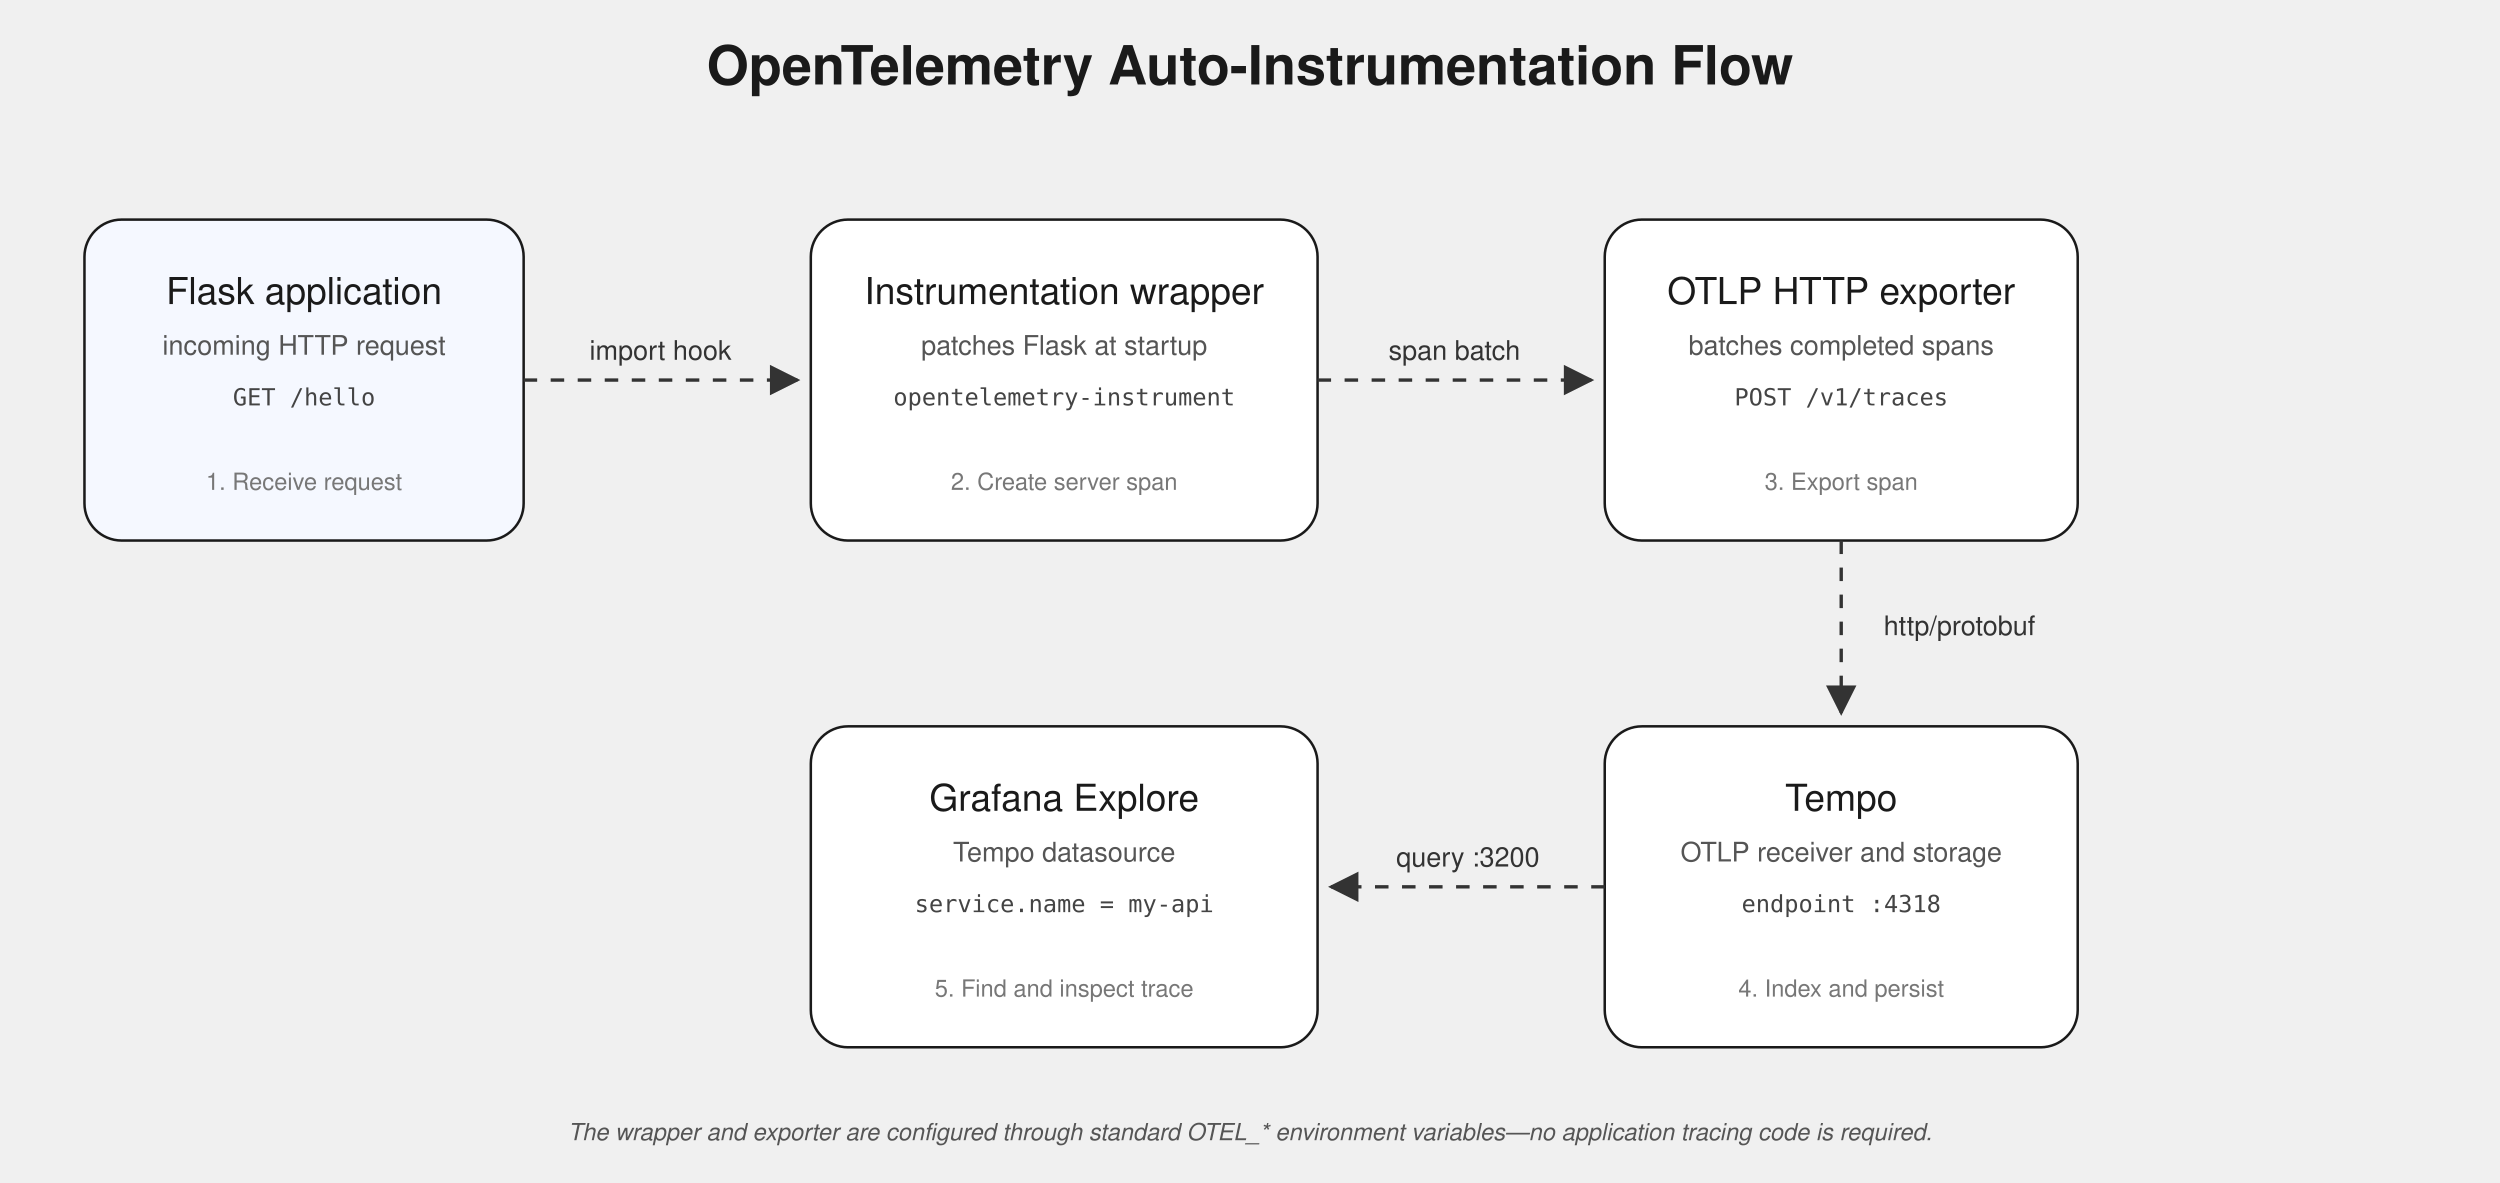
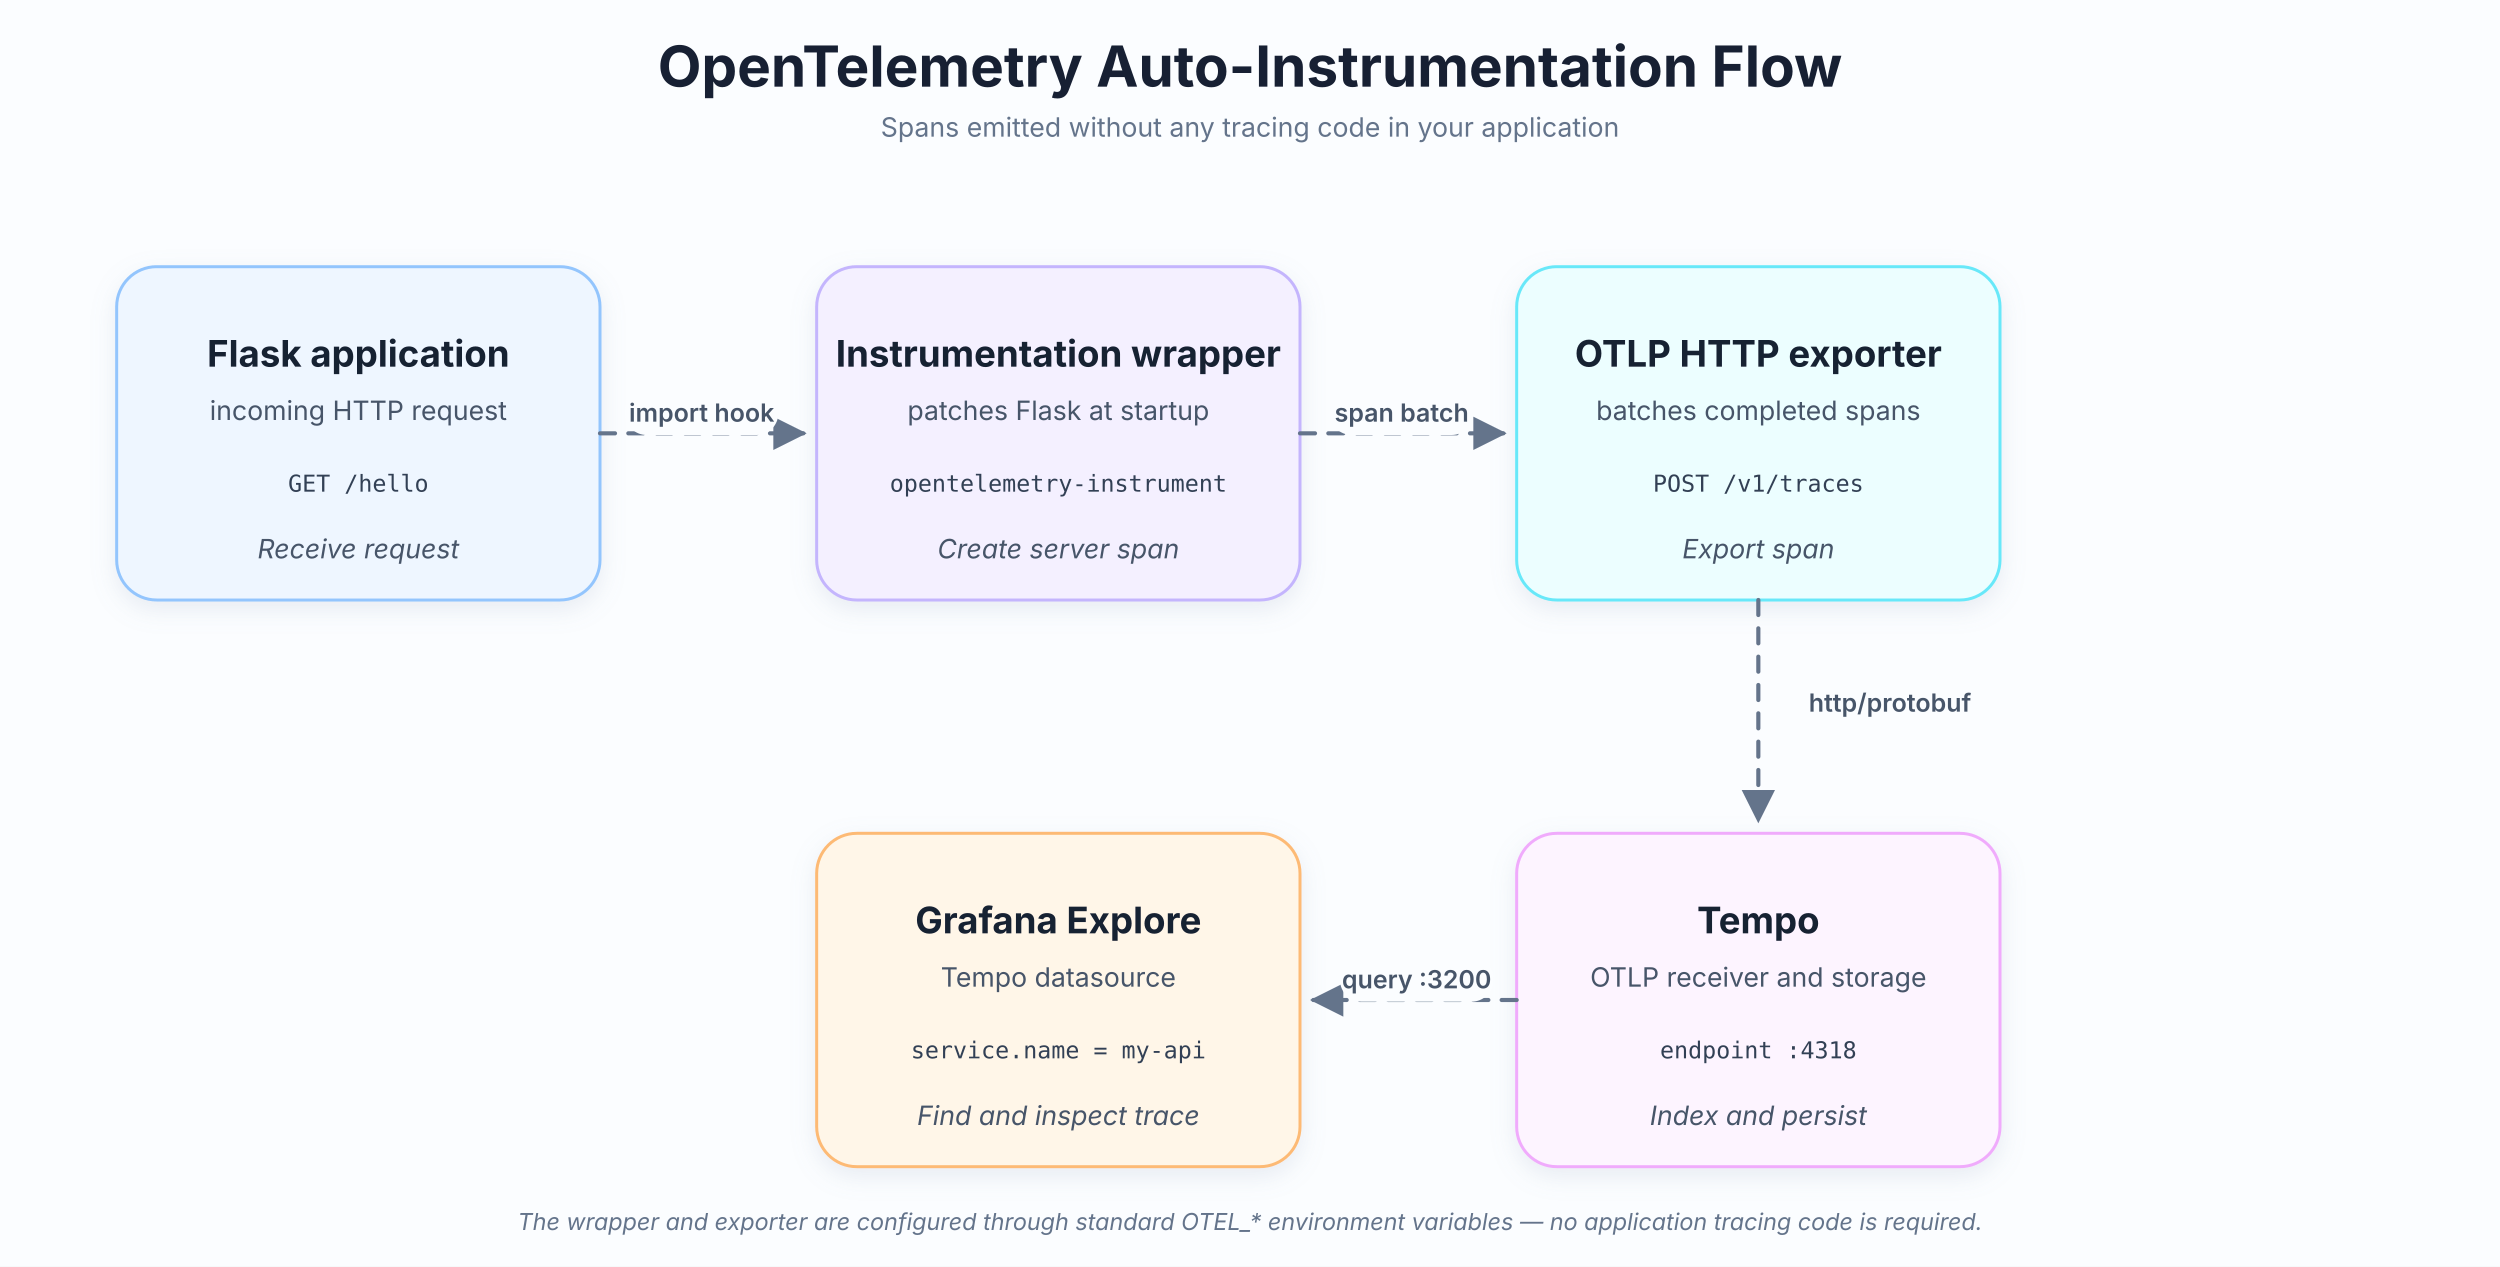
- <svg xmlns="http://www.w3.org/2000/svg" width="1480" height="700" viewBox="0 0 1480 700" font-family="Helvetica, Arial, sans-serif">
+ <svg xmlns="http://www.w3.org/2000/svg" width="1500" height="760" viewBox="0 0 1500 760" font-family="Inter, Helvetica, Arial, sans-serif">
  <style>
    @keyframes dash-flow { to { stroke-dashoffset: 0; } }
-     .title { font-size: 32px; font-weight: 600; fill: #1a1a1a; text-anchor: middle; }
-     .box-label { font-size: 22px; font-weight: 500; fill: #1a1a1a; text-anchor: middle; }
-     .box-sub { font-size: 16px; fill: #555555; text-anchor: middle; }
-     .box-code { font-family: Menlo, Consolas, monospace; font-size: 14px; fill: #444444; text-anchor: middle; }
-     .arrow-label { font-size: 16px; fill: #333333; text-anchor: middle; }
-     .step { font-size: 14px; fill: #777777; text-anchor: middle; }
-     .note { font-size: 14px; fill: #555555; text-anchor: middle; font-style: italic; }
-     .edge { stroke: #333333; stroke-width: 2; stroke-dasharray: 8; stroke-dashoffset: -16; animation: dash-flow 600ms linear 0s infinite normal none running; fill: none; }
+     .title { font-size: 34px; font-weight: 700; fill: #172033; text-anchor: middle; }
+     .subtitle { font-size: 16px; fill: #64748b; text-anchor: middle; }
+     .card-title { font-size: 22px; font-weight: 700; fill: #172033; text-anchor: middle; }
+     .card-sub { font-size: 16px; fill: #475569; text-anchor: middle; }
+     .card-code { font: 14px Menlo, Consolas, monospace; fill: #334155; text-anchor: middle; }
+     .edge-label { font-size: 15px; font-weight: 600; fill: #475569; text-anchor: middle; }
+     .note { font-size: 14px; fill: #64748b; text-anchor: middle; font-style: italic; }
+     .edge { stroke: #64748b; stroke-width: 2.5; stroke-linecap: round; stroke-linejoin: round; stroke-dasharray: 9 8; stroke-dashoffset: -17; animation: dash-flow 700ms linear infinite; fill: none; }
  </style>
  <defs>
-     <marker id="arrow" viewBox="0 0 10 10" refX="9" refY="5" markerWidth="9" markerHeight="9" orient="auto-start-reverse">
-       <path d="M0,0 L10,5 L0,10 Z" fill="#333333" />
+     <filter id="shadow" x="-15%" y="-15%" width="130%" height="140%">
+       <feDropShadow dx="0" dy="5" stdDeviation="7" flood-color="#94a3b8" flood-opacity="0.18" />
+     </filter>
+     <marker id="arrow" viewBox="0 0 10 10" refX="9" refY="5" markerWidth="8" markerHeight="8" orient="auto">
+       <path d="M0 0 L10 5 L0 10 Z" fill="#64748b" />
    </marker>
  </defs>
-   <text class="title" x="740" y="50">OpenTelemetry Auto-Instrumentation Flow</text>
-   <g id="preview-app">
-     <rect x="50" y="130" width="260" height="190" rx="22" ry="22" fill="#f5f8ff" stroke="#1a1a1a" stroke-width="1.5" />
-     <text class="box-label" x="180" y="180">Flask application</text>
-     <text class="box-sub" x="180" y="210">incoming HTTP request</text>
-     <text class="box-code" x="180" y="240">GET /hello</text>
-     <text class="step" x="180" y="290">1. Receive request</text>
+   <rect width="1500" height="760" fill="#fbfdff" />
+   <text class="title" x="750" y="52">OpenTelemetry Auto-Instrumentation Flow</text>
+   <text class="subtitle" x="750" y="82">Spans emitted without any tracing code in your application</text>
+   <g id="app-card" filter="url(#shadow)">
+     <rect x="70" y="160" width="290" height="200" rx="24" fill="#eef6ff" stroke="#93c5fd" stroke-width="1.8" />
+     <text class="card-title" x="215" y="220">Flask application</text>
+     <text class="card-sub" x="215" y="252">incoming HTTP request</text>
+     <text class="card-code" x="215" y="295">GET /hello</text>
+     <text class="card-sub" x="215" y="335" font-style="italic">Receive request</text>
  </g>
-   <g id="preview-wrapper">
-     <rect x="480" y="130" width="300" height="190" rx="22" ry="22" fill="#ffffff" stroke="#1a1a1a" stroke-width="1.5" />
-     <text class="box-label" x="630" y="180">Instrumentation wrapper</text>
-     <text class="box-sub" x="630" y="210">patches Flask at startup</text>
-     <text class="box-code" x="630" y="240">opentelemetry-instrument</text>
-     <text class="step" x="630" y="290">2. Create server span</text>
+   <g id="wrapper-card" filter="url(#shadow)">
+     <rect x="490" y="160" width="290" height="200" rx="24" fill="#f4f0ff" stroke="#c4b5fd" stroke-width="1.8" />
+     <text class="card-title" x="635" y="220">Instrumentation wrapper</text>
+     <text class="card-sub" x="635" y="252">patches Flask at startup</text>
+     <text class="card-code" x="635" y="295">opentelemetry-instrument</text>
+     <text class="card-sub" x="635" y="335" font-style="italic">Create server span</text>
  </g>
-   <g id="preview-exporter">
-     <rect x="950" y="130" width="280" height="190" rx="22" ry="22" fill="#ffffff" stroke="#1a1a1a" stroke-width="1.5" />
-     <text class="box-label" x="1090" y="180">OTLP HTTP exporter</text>
-     <text class="box-sub" x="1090" y="210">batches completed spans</text>
-     <text class="box-code" x="1090" y="240">POST /v1/traces</text>
-     <text class="step" x="1090" y="290">3. Export span</text>
+   <g id="exporter-card" filter="url(#shadow)">
+     <rect x="910" y="160" width="290" height="200" rx="24" fill="#ecfeff" stroke="#67e8f9" stroke-width="1.8" />
+     <text class="card-title" x="1055" y="220">OTLP HTTP exporter</text>
+     <text class="card-sub" x="1055" y="252">batches completed spans</text>
+     <text class="card-code" x="1055" y="295">POST /v1/traces</text>
+     <text class="card-sub" x="1055" y="335" font-style="italic">Export span</text>
  </g>
-   <g id="preview-tempo">
-     <rect x="950" y="430" width="280" height="190" rx="22" ry="22" fill="#ffffff" stroke="#1a1a1a" stroke-width="1.5" />
-     <text class="box-label" x="1090" y="480">Tempo</text>
-     <text class="box-sub" x="1090" y="510">OTLP receiver and storage</text>
-     <text class="box-code" x="1090" y="540">endpoint :4318</text>
-     <text class="step" x="1090" y="590">4. Index and persist</text>
+   <g id="tempo-card" filter="url(#shadow)">
+     <rect x="910" y="500" width="290" height="200" rx="24" fill="#fdf4ff" stroke="#f0abfc" stroke-width="1.8" />
+     <text class="card-title" x="1055" y="560">Tempo</text>
+     <text class="card-sub" x="1055" y="592">OTLP receiver and storage</text>
+     <text class="card-code" x="1055" y="635">endpoint :4318</text>
+     <text class="card-sub" x="1055" y="675" font-style="italic">Index and persist</text>
  </g>
-   <g id="preview-grafana">
-     <rect x="480" y="430" width="300" height="190" rx="22" ry="22" fill="#ffffff" stroke="#1a1a1a" stroke-width="1.5" />
-     <text class="box-label" x="630" y="480">Grafana Explore</text>
-     <text class="box-sub" x="630" y="510">Tempo datasource</text>
-     <text class="box-code" x="630" y="540">service.name = my-api</text>
-     <text class="step" x="630" y="590">5. Find and inspect trace</text>
+   <g id="grafana-card" filter="url(#shadow)">
+     <rect x="490" y="500" width="290" height="200" rx="24" fill="#fff6e8" stroke="#fdba74" stroke-width="1.8" />
+     <text class="card-title" x="635" y="560">Grafana Explore</text>
+     <text class="card-sub" x="635" y="592">Tempo datasource</text>
+     <text class="card-code" x="635" y="635">service.name = my-api</text>
+     <text class="card-sub" x="635" y="675" font-style="italic">Find and inspect trace</text>
  </g>
-   <line class="edge" x1="310" y1="225" x2="472" y2="225" marker-end="url(#arrow)" />
-   <text class="arrow-label" x="391" y="213">import hook</text>
-   <line class="edge" x1="780" y1="225" x2="942" y2="225" marker-end="url(#arrow)" />
-   <text class="arrow-label" x="861" y="213">span batch</text>
-   <line class="edge" x1="1090" y1="320" x2="1090" y2="422" marker-end="url(#arrow)" />
-   <text class="arrow-label" x="1160" y="376">http/protobuf</text>
-   <line class="edge" x1="950" y1="525" x2="788" y2="525" marker-end="url(#arrow)" />
-   <text class="arrow-label" x="869" y="513">query :3200</text>
-   <text class="note" x="740" y="675">The wrapper and exporter are configured through standard OTEL_* environment variables—no application tracing code is required.</text>
+   <line class="edge" x1="360" y1="260" x2="482" y2="260" marker-end="url(#arrow)" />
+   <rect x="375" y="234" width="92" height="27" rx="13" fill="#fbfdff" />
+   <text class="edge-label" x="421" y="253">import hook</text>
+   <line class="edge" x1="780" y1="260" x2="902" y2="260" marker-end="url(#arrow)" />
+   <rect x="798" y="234" width="86" height="27" rx="13" fill="#fbfdff" />
+   <text class="edge-label" x="841" y="253">span batch</text>
+   <line class="edge" x1="1055" y1="360" x2="1055" y2="492" marker-end="url(#arrow)" />
+   <rect x="1075" y="408" width="118" height="27" rx="13" fill="#fbfdff" />
+   <text class="edge-label" x="1134" y="427">http/protobuf</text>
+   <line class="edge" x1="910" y1="600" x2="788" y2="600" marker-end="url(#arrow)" />
+   <rect x="804" y="574" width="92" height="27" rx="13" fill="#fbfdff" />
+   <text class="edge-label" x="850" y="593">query :3200</text>
+   <text class="note" x="750" y="738">The wrapper and exporter are configured through standard OTEL_* environment variables — no application tracing code is required.</text>
  <mxfile host="app.diagrams.net" type="device">
-     <diagram name="OTel Flow" id="otel-1">
-       <mxGraphModel dx="1480" dy="700" grid="1" gridSize="10" guides="1" tooltips="1" connect="1" arrows="1" fold="1" page="1" pageScale="1" pageWidth="1480" pageHeight="700" math="0" shadow="0">
+     <diagram name="OTel Flow" id="lab10-otel-flow">
+       <mxGraphModel dx="1500" dy="760" grid="1" gridSize="10" guides="1" tooltips="1" connect="1" arrows="1" fold="1" page="1" pageScale="1" pageWidth="1500" pageHeight="760" math="0" shadow="1">
        <root>
          <mxCell id="0" />
          <mxCell id="1" parent="0" />
-           <mxCell id="2" value="OpenTelemetry Auto-Instrumentation Flow" style="text;html=1;align=center;verticalAlign=middle;fontSize=32;fontColor=#1a1a1a;" vertex="1" parent="1">
-             <mxGeometry x="440" y="20" width="600" height="50" as="geometry" />
+           <mxCell id="title" value="OpenTelemetry Auto-Instrumentation Flow" style="text;html=1;align=center;verticalAlign=middle;fontSize=34;fontStyle=1;fontColor=#172033;" vertex="1" parent="1">
+             <mxGeometry x="370" y="22" width="760" height="46" as="geometry" />
          </mxCell>
-           <mxCell id="3" value="Flask application&#10;incoming HTTP request&#10;&#10;GET /hello&#10;&#10;1. Receive request" style="rounded=1;whiteSpace=wrap;html=1;fillColor=#f5f8ff;strokeColor=#1a1a1a;strokeWidth=1.5;fontSize=16;align=center;verticalAlign=middle;arcSize=10;" vertex="1" parent="1">
-             <mxGeometry x="50" y="130" width="260" height="190" as="geometry" />
+           <mxCell id="subtitle" value="Spans emitted without any tracing code in your application" style="text;html=1;align=center;verticalAlign=middle;fontSize=16;fontColor=#64748b;" vertex="1" parent="1">
+             <mxGeometry x="350" y="66" width="800" height="28" as="geometry" />
          </mxCell>
-           <mxCell id="4" value="Instrumentation wrapper&#10;patches Flask at startup&#10;&#10;opentelemetry-instrument&#10;&#10;2. Create server span" style="rounded=1;whiteSpace=wrap;html=1;fillColor=#ffffff;strokeColor=#1a1a1a;strokeWidth=1.5;fontSize=16;align=center;verticalAlign=middle;arcSize=10;" vertex="1" parent="1">
-             <mxGeometry x="480" y="130" width="300" height="190" as="geometry" />
+           <mxCell id="app" value="Flask application&#10;&#10;incoming HTTP request&#10;&#10;GET /hello&#10;&#10;Receive request" style="rounded=1;whiteSpace=wrap;html=1;fillColor=#eef6ff;strokeColor=#93c5fd;strokeWidth=2;fontSize=17;fontColor=#172033;align=center;verticalAlign=middle;arcSize=12;shadow=1;" vertex="1" parent="1">
+             <mxGeometry x="70" y="160" width="290" height="200" as="geometry" />
          </mxCell>
-           <mxCell id="5" value="OTLP HTTP exporter&#10;batches completed spans&#10;&#10;POST /v1/traces&#10;&#10;3. Export span" style="rounded=1;whiteSpace=wrap;html=1;fillColor=#ffffff;strokeColor=#1a1a1a;strokeWidth=1.5;fontSize=16;align=center;verticalAlign=middle;arcSize=10;" vertex="1" parent="1">
-             <mxGeometry x="950" y="130" width="280" height="190" as="geometry" />
+           <mxCell id="wrapper" value="Instrumentation wrapper&#10;&#10;patches Flask at startup&#10;&#10;opentelemetry-instrument&#10;&#10;Create server span" style="rounded=1;whiteSpace=wrap;html=1;fillColor=#f4f0ff;strokeColor=#c4b5fd;strokeWidth=2;fontSize=17;fontColor=#172033;align=center;verticalAlign=middle;arcSize=12;shadow=1;" vertex="1" parent="1">
+             <mxGeometry x="490" y="160" width="290" height="200" as="geometry" />
          </mxCell>
-           <mxCell id="6" value="Tempo&#10;OTLP receiver and storage&#10;&#10;endpoint :4318&#10;&#10;4. Index and persist" style="rounded=1;whiteSpace=wrap;html=1;fillColor=#ffffff;strokeColor=#1a1a1a;strokeWidth=1.5;fontSize=16;align=center;verticalAlign=middle;arcSize=10;" vertex="1" parent="1">
-             <mxGeometry x="950" y="430" width="280" height="190" as="geometry" />
+           <mxCell id="exporter" value="OTLP HTTP exporter&#10;&#10;batches completed spans&#10;&#10;POST /v1/traces&#10;&#10;Export span" style="rounded=1;whiteSpace=wrap;html=1;fillColor=#ecfeff;strokeColor=#67e8f9;strokeWidth=2;fontSize=17;fontColor=#172033;align=center;verticalAlign=middle;arcSize=12;shadow=1;" vertex="1" parent="1">
+             <mxGeometry x="910" y="160" width="290" height="200" as="geometry" />
          </mxCell>
-           <mxCell id="7" value="Grafana Explore&#10;Tempo datasource&#10;&#10;service.name = my-api&#10;&#10;5. Find and inspect trace" style="rounded=1;whiteSpace=wrap;html=1;fillColor=#ffffff;strokeColor=#1a1a1a;strokeWidth=1.5;fontSize=16;align=center;verticalAlign=middle;arcSize=10;" vertex="1" parent="1">
-             <mxGeometry x="480" y="430" width="300" height="190" as="geometry" />
+           <mxCell id="tempo" value="Tempo&#10;&#10;OTLP receiver and storage&#10;&#10;endpoint :4318&#10;&#10;Index and persist" style="rounded=1;whiteSpace=wrap;html=1;fillColor=#fdf4ff;strokeColor=#f0abfc;strokeWidth=2;fontSize=17;fontColor=#172033;align=center;verticalAlign=middle;arcSize=12;shadow=1;" vertex="1" parent="1">
+             <mxGeometry x="910" y="500" width="290" height="200" as="geometry" />
          </mxCell>
-           <mxCell id="8" value="import hook" style="endArrow=classic;html=1;rounded=0;strokeColor=#333333;strokeWidth=2;dashed=1;fontSize=16;labelBackgroundColor=#ffffff;" edge="1" parent="1" source="3" target="4">
+           <mxCell id="grafana" value="Grafana Explore&#10;&#10;Tempo datasource&#10;&#10;service.name = my-api&#10;&#10;Find and inspect trace" style="rounded=1;whiteSpace=wrap;html=1;fillColor=#fff6e8;strokeColor=#fdba74;strokeWidth=2;fontSize=17;fontColor=#172033;align=center;verticalAlign=middle;arcSize=12;shadow=1;" vertex="1" parent="1">
+             <mxGeometry x="490" y="500" width="290" height="200" as="geometry" />
+           </mxCell>
+           <mxCell id="hook" value="import hook" style="edgeStyle=orthogonalEdgeStyle;rounded=1;html=1;endArrow=classic;strokeColor=#64748b;strokeWidth=2;dashed=1;fontSize=15;fontStyle=1;fontColor=#475569;labelBackgroundColor=#fbfdff;" edge="1" parent="1" source="app" target="wrapper">
            <mxGeometry relative="1" as="geometry" />
          </mxCell>
-           <mxCell id="9" value="span batch" style="endArrow=classic;html=1;rounded=0;strokeColor=#333333;strokeWidth=2;dashed=1;fontSize=16;labelBackgroundColor=#ffffff;" edge="1" parent="1" source="4" target="5">
+           <mxCell id="batch" value="span batch" style="edgeStyle=orthogonalEdgeStyle;rounded=1;html=1;endArrow=classic;strokeColor=#64748b;strokeWidth=2;dashed=1;fontSize=15;fontStyle=1;fontColor=#475569;labelBackgroundColor=#fbfdff;" edge="1" parent="1" source="wrapper" target="exporter">
            <mxGeometry relative="1" as="geometry" />
          </mxCell>
-           <mxCell id="10" value="http/protobuf" style="endArrow=classic;html=1;rounded=0;strokeColor=#333333;strokeWidth=2;dashed=1;fontSize=16;labelBackgroundColor=#ffffff;" edge="1" parent="1" source="5" target="6">
+           <mxCell id="proto" value="http/protobuf" style="edgeStyle=orthogonalEdgeStyle;rounded=1;html=1;endArrow=classic;strokeColor=#64748b;strokeWidth=2;dashed=1;fontSize=15;fontStyle=1;fontColor=#475569;labelBackgroundColor=#fbfdff;" edge="1" parent="1" source="exporter" target="tempo">
            <mxGeometry relative="1" as="geometry" />
          </mxCell>
-           <mxCell id="11" value="query :3200" style="endArrow=classic;html=1;rounded=0;strokeColor=#333333;strokeWidth=2;dashed=1;fontSize=16;labelBackgroundColor=#ffffff;" edge="1" parent="1" source="6" target="7">
+           <mxCell id="query" value="query :3200" style="edgeStyle=orthogonalEdgeStyle;rounded=1;html=1;endArrow=classic;strokeColor=#64748b;strokeWidth=2;dashed=1;fontSize=15;fontStyle=1;fontColor=#475569;labelBackgroundColor=#fbfdff;" edge="1" parent="1" source="tempo" target="grafana">
            <mxGeometry relative="1" as="geometry" />
          </mxCell>
-           <mxCell id="12" value="The wrapper and exporter are configured through standard OTEL_* environment variables—no application tracing code is required." style="text;html=1;align=center;verticalAlign=middle;fontSize=14;fontColor=#555555;fontStyle=2;" vertex="1" parent="1">
-             <mxGeometry x="180" y="650" width="1120" height="30" as="geometry" />
+           <mxCell id="note" value="The wrapper and exporter are configured through standard OTEL_* environment variables — no application tracing code is required." style="text;html=1;align=center;verticalAlign=middle;fontSize=14;fontColor=#64748b;fontStyle=2;" vertex="1" parent="1">
+             <mxGeometry x="180" y="718" width="1140" height="28" as="geometry" />
          </mxCell>
        </root>
      </mxGraphModel>
    </diagram>
  </mxfile>
</svg>
